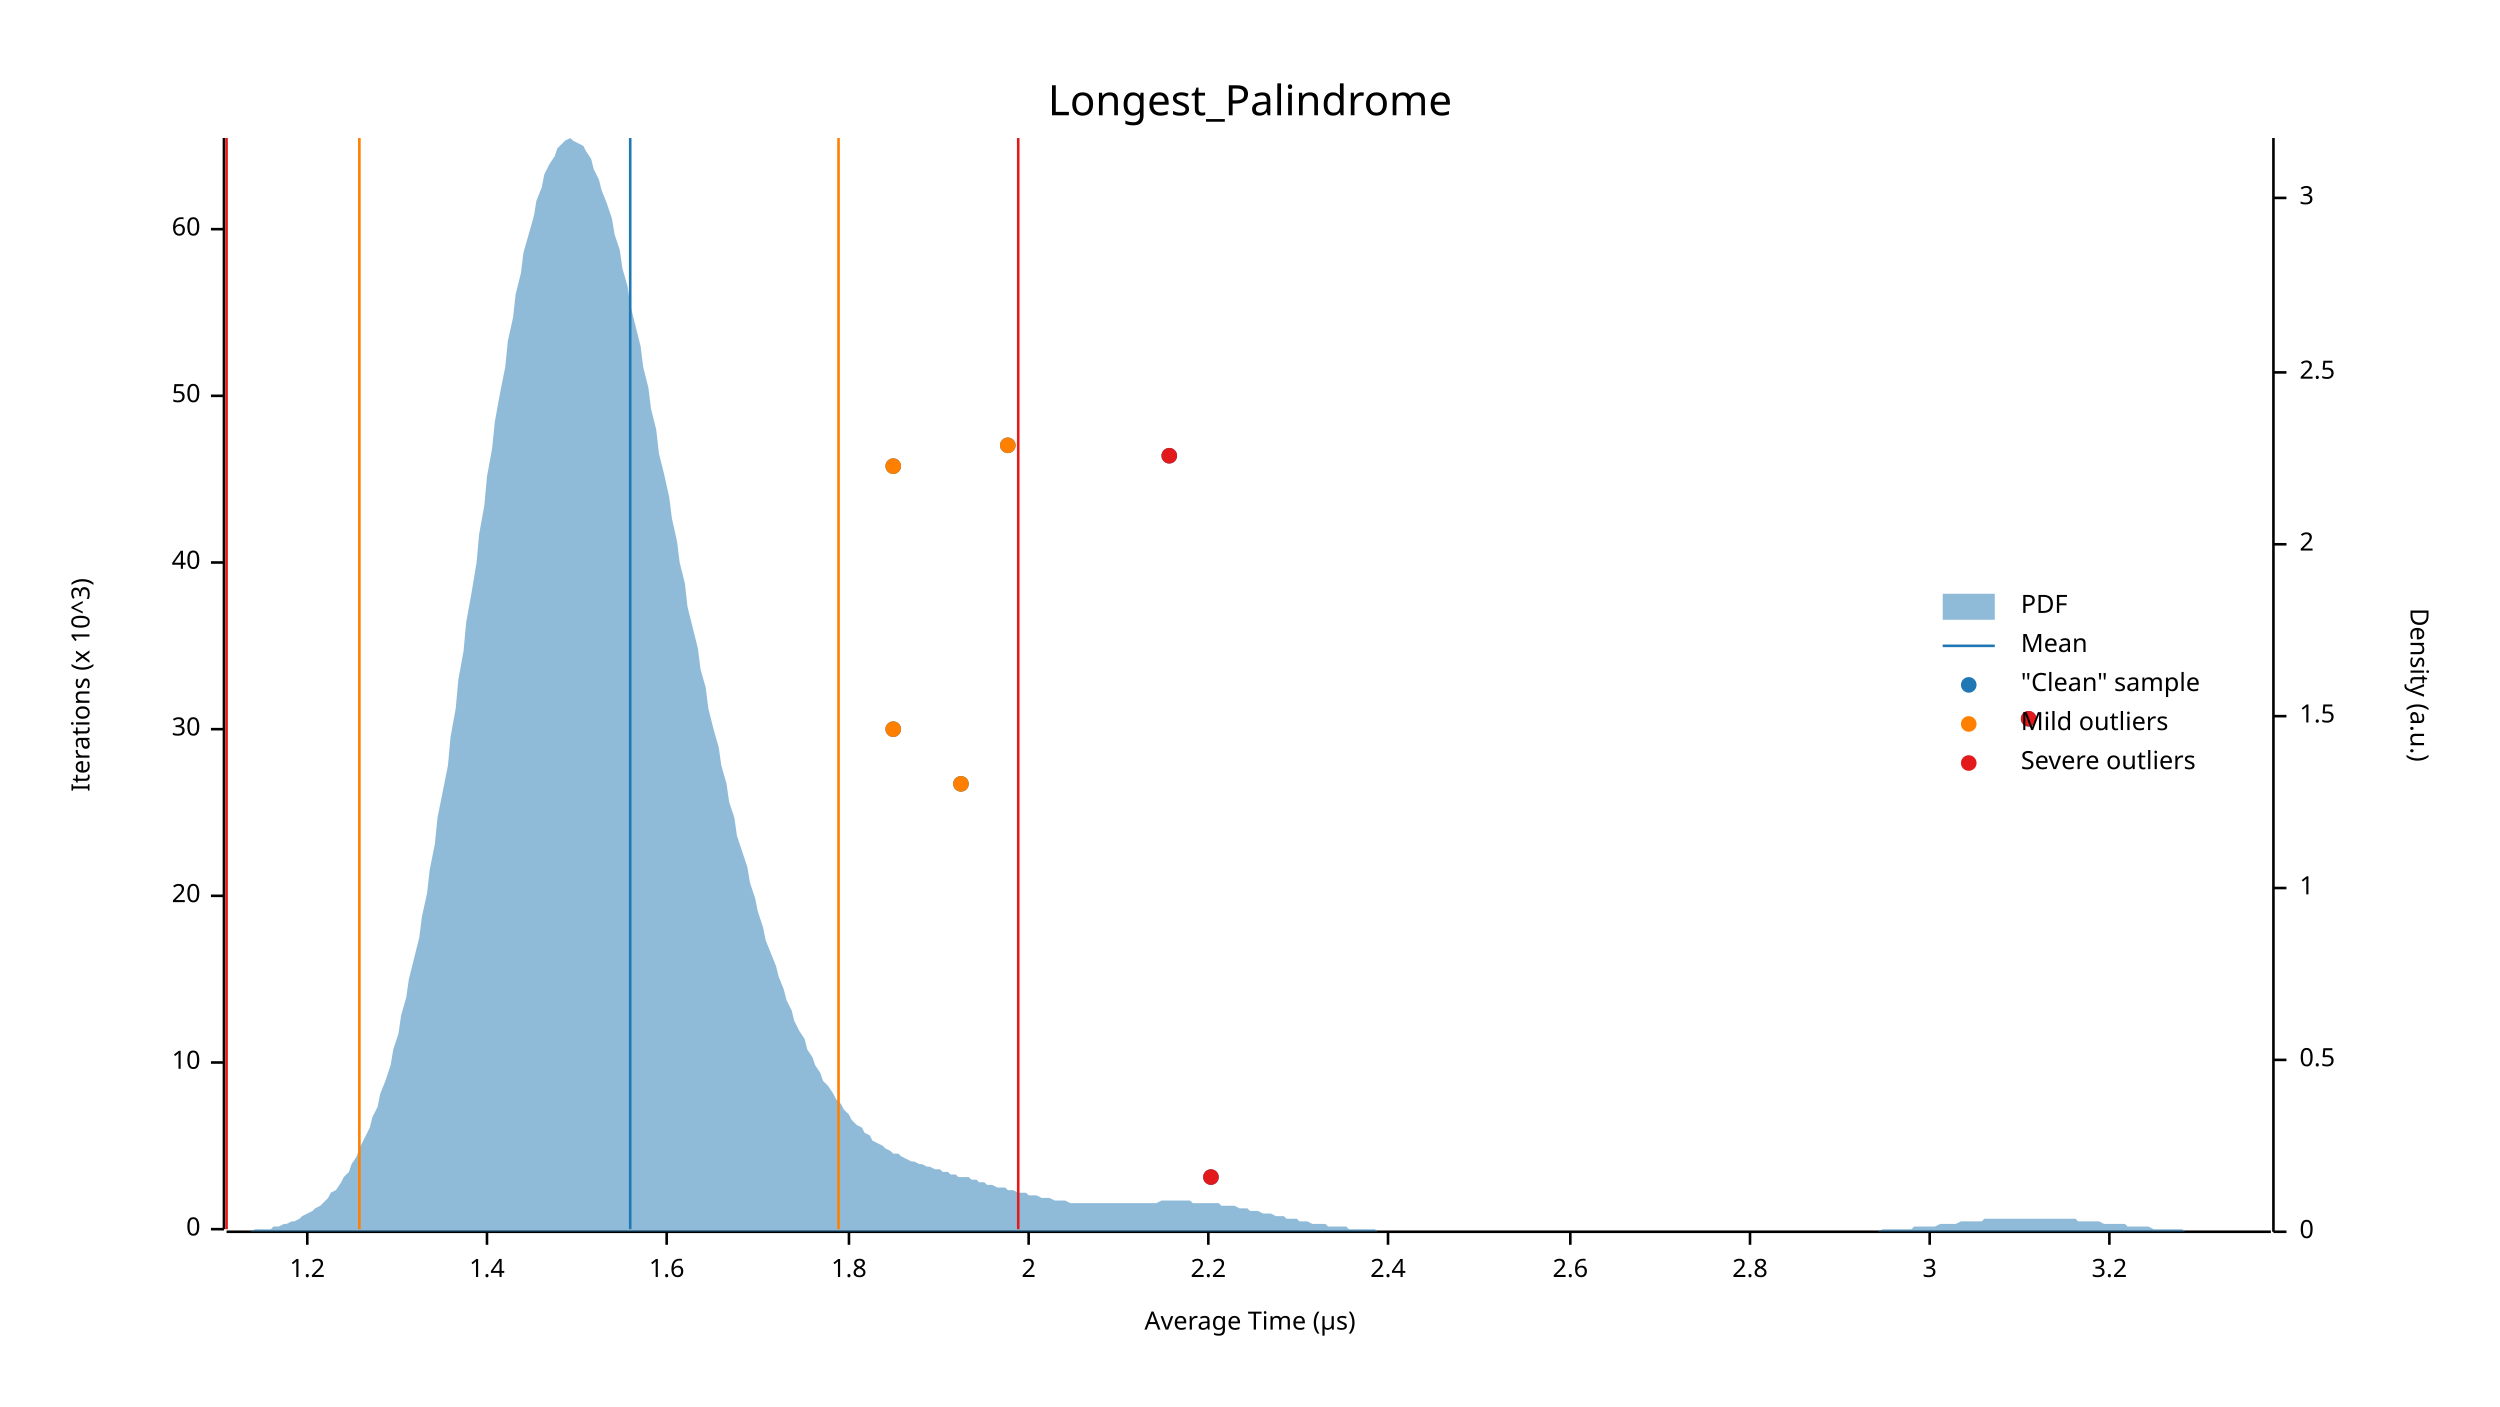
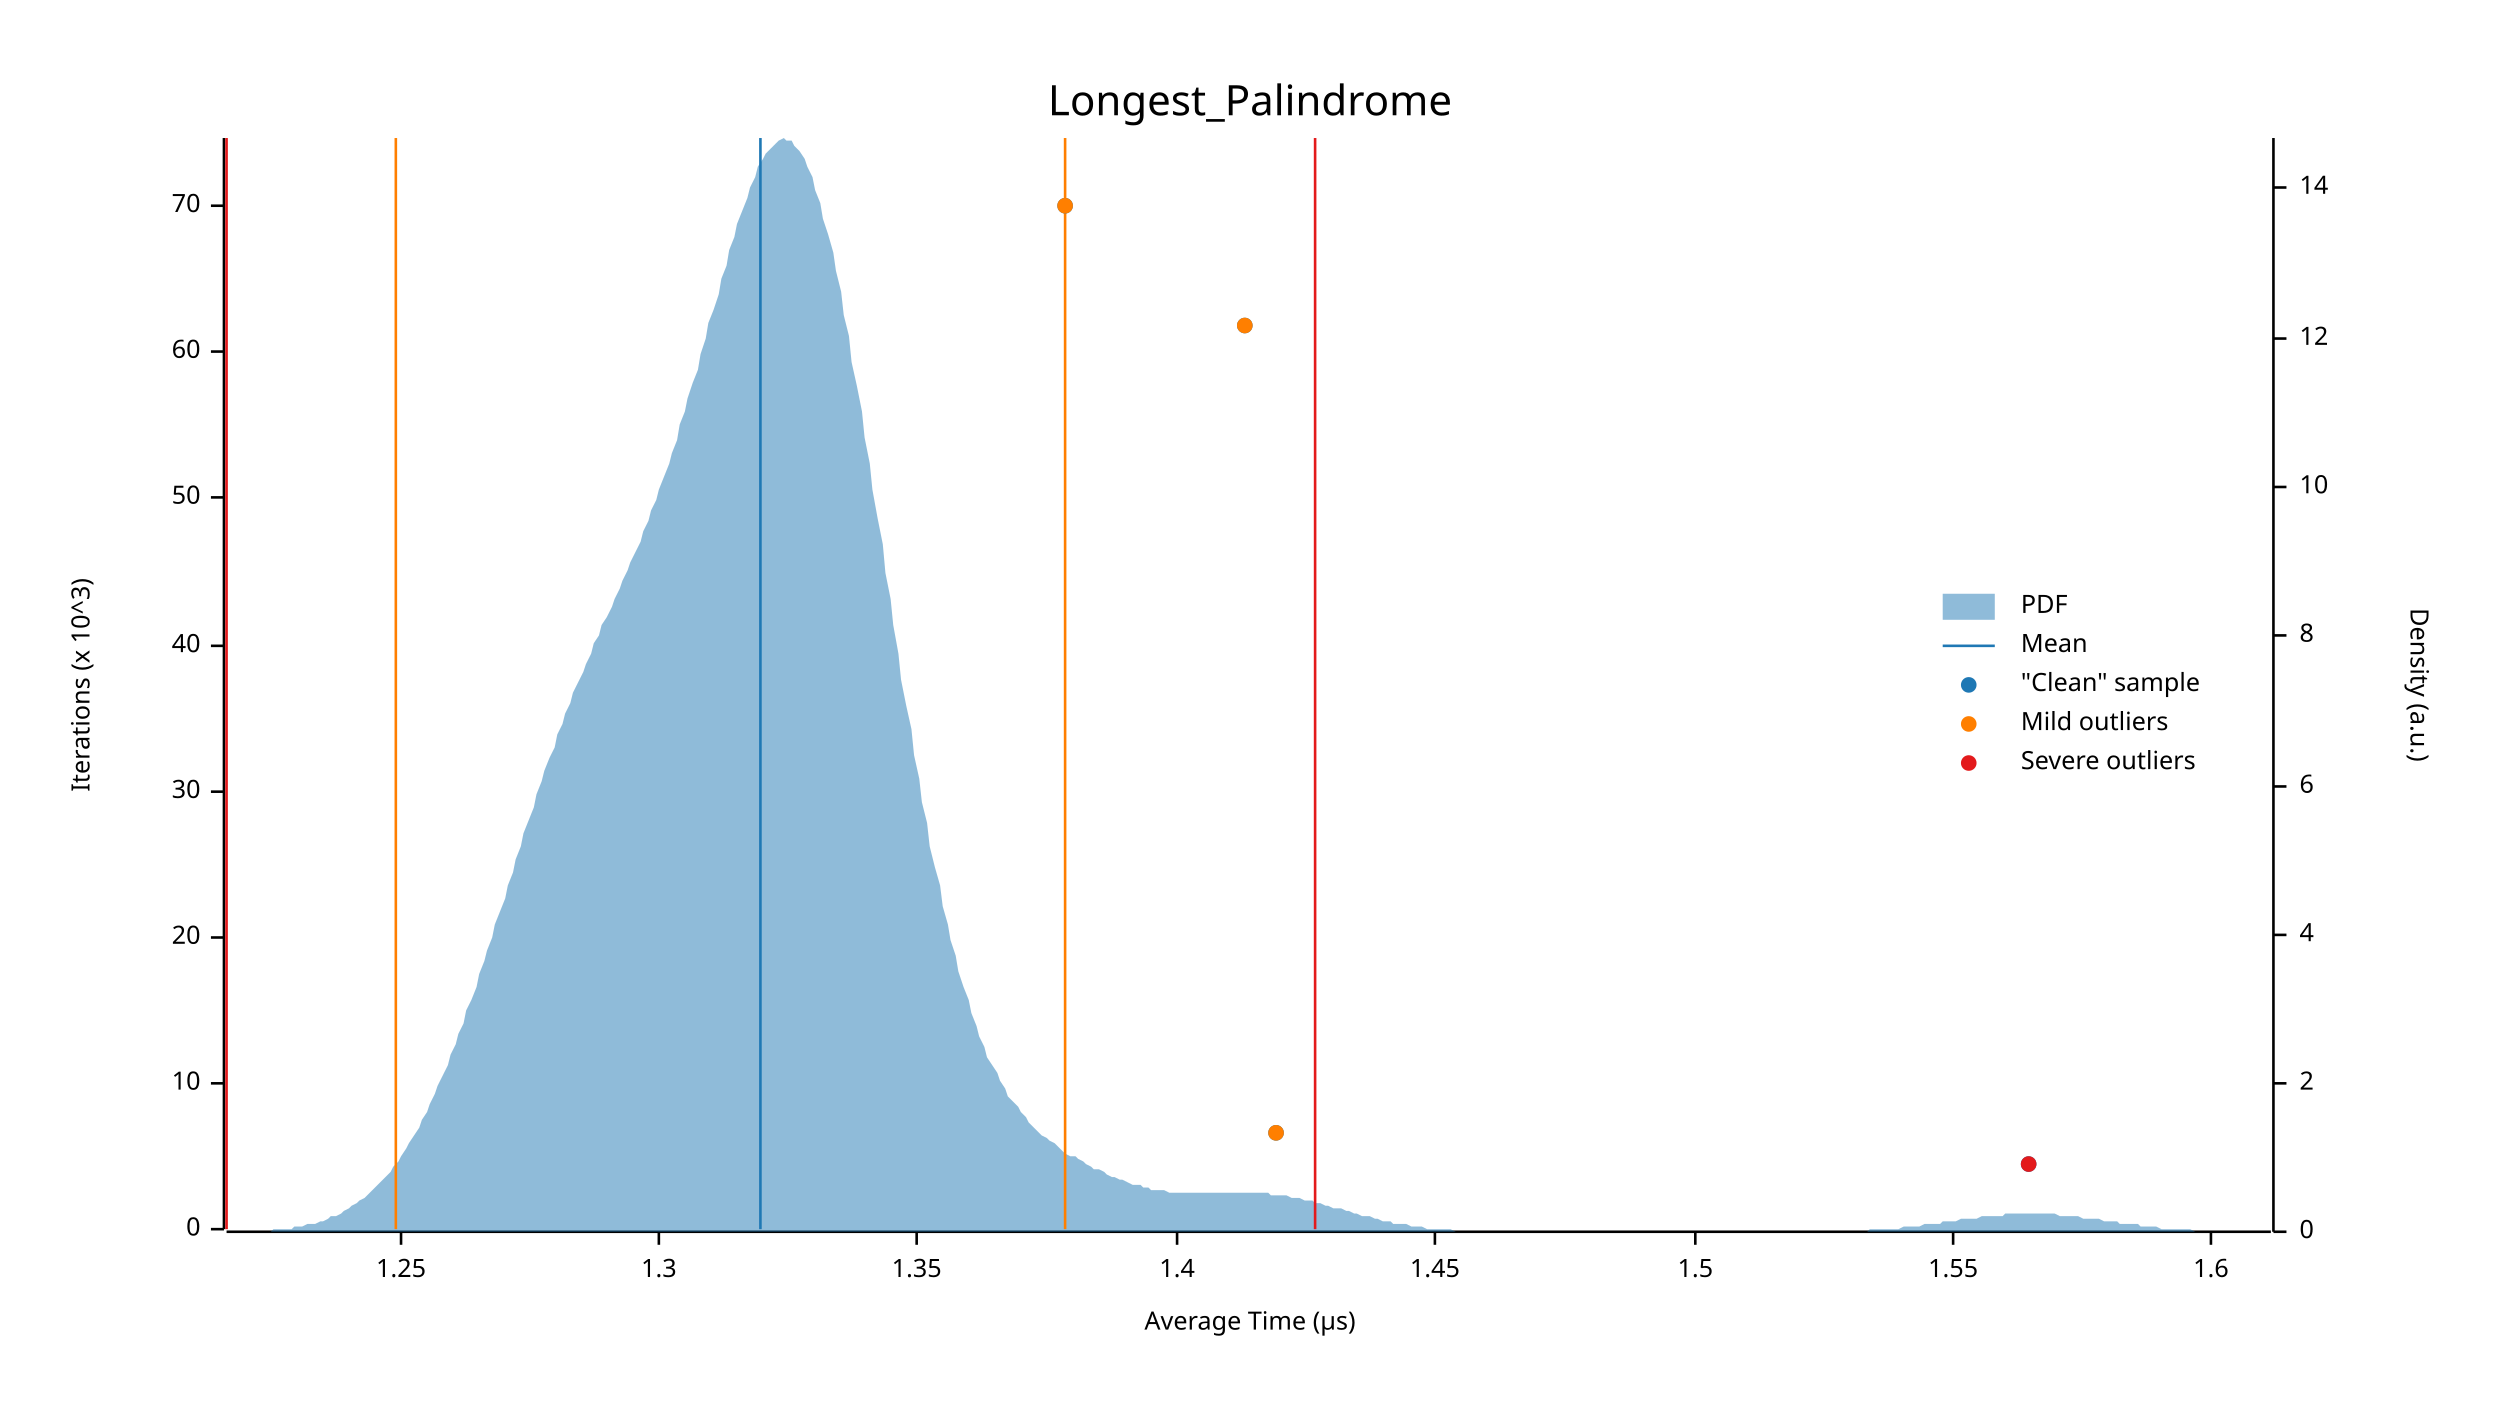
<svg xmlns="http://www.w3.org/2000/svg" width="960" height="540" viewBox="0 0 960 540">
  <text x="480" y="32" dy="0.76em" text-anchor="middle" font-family="sans-serif" font-size="16.129" opacity="1" fill="#000000">
Longest_Palindrome
</text>
  <text x="27" y="263" dy="0.76em" text-anchor="middle" font-family="sans-serif" font-size="9.677" opacity="1" fill="#000000" transform="rotate(270, 27, 263)">
Iterations (x 10^3)
</text>
  <text x="480" y="513" dy="-0.5ex" text-anchor="middle" font-family="sans-serif" font-size="9.677" opacity="1" fill="#000000">
Average Time (µs)
</text>
  <polyline fill="none" opacity="1" stroke="#000000" stroke-width="1" points="86,53 86,472 " />
  <text x="77" y="472" dy="0.5ex" text-anchor="end" font-family="sans-serif" font-size="9.677" opacity="1" fill="#000000">
0
</text>
  <polyline fill="none" opacity="1" stroke="#000000" stroke-width="1" points="81,472 86,472 " />
-   <text x="77" y="408" dy="0.5ex" text-anchor="end" font-family="sans-serif" font-size="9.677" opacity="1" fill="#000000">
+   <text x="77" y="416" dy="0.5ex" text-anchor="end" font-family="sans-serif" font-size="9.677" opacity="1" fill="#000000">
10
</text>
-   <polyline fill="none" opacity="1" stroke="#000000" stroke-width="1" points="81,408 86,408 " />
-   <text x="77" y="344" dy="0.5ex" text-anchor="end" font-family="sans-serif" font-size="9.677" opacity="1" fill="#000000">
+   <polyline fill="none" opacity="1" stroke="#000000" stroke-width="1" points="81,416 86,416 " />
+   <text x="77" y="360" dy="0.5ex" text-anchor="end" font-family="sans-serif" font-size="9.677" opacity="1" fill="#000000">
20
</text>
-   <polyline fill="none" opacity="1" stroke="#000000" stroke-width="1" points="81,344 86,344 " />
-   <text x="77" y="280" dy="0.5ex" text-anchor="end" font-family="sans-serif" font-size="9.677" opacity="1" fill="#000000">
+   <polyline fill="none" opacity="1" stroke="#000000" stroke-width="1" points="81,360 86,360 " />
+   <text x="77" y="304" dy="0.5ex" text-anchor="end" font-family="sans-serif" font-size="9.677" opacity="1" fill="#000000">
30
</text>
-   <polyline fill="none" opacity="1" stroke="#000000" stroke-width="1" points="81,280 86,280 " />
-   <text x="77" y="216" dy="0.5ex" text-anchor="end" font-family="sans-serif" font-size="9.677" opacity="1" fill="#000000">
+   <polyline fill="none" opacity="1" stroke="#000000" stroke-width="1" points="81,304 86,304 " />
+   <text x="77" y="248" dy="0.5ex" text-anchor="end" font-family="sans-serif" font-size="9.677" opacity="1" fill="#000000">
40
</text>
-   <polyline fill="none" opacity="1" stroke="#000000" stroke-width="1" points="81,216 86,216 " />
-   <text x="77" y="152" dy="0.5ex" text-anchor="end" font-family="sans-serif" font-size="9.677" opacity="1" fill="#000000">
+   <polyline fill="none" opacity="1" stroke="#000000" stroke-width="1" points="81,248 86,248 " />
+   <text x="77" y="191" dy="0.5ex" text-anchor="end" font-family="sans-serif" font-size="9.677" opacity="1" fill="#000000">
50
</text>
-   <polyline fill="none" opacity="1" stroke="#000000" stroke-width="1" points="81,152 86,152 " />
-   <text x="77" y="88" dy="0.5ex" text-anchor="end" font-family="sans-serif" font-size="9.677" opacity="1" fill="#000000">
+   <polyline fill="none" opacity="1" stroke="#000000" stroke-width="1" points="81,191 86,191 " />
+   <text x="77" y="135" dy="0.5ex" text-anchor="end" font-family="sans-serif" font-size="9.677" opacity="1" fill="#000000">
60
</text>
-   <polyline fill="none" opacity="1" stroke="#000000" stroke-width="1" points="81,88 86,88 " />
+   <polyline fill="none" opacity="1" stroke="#000000" stroke-width="1" points="81,135 86,135 " />
+   <text x="77" y="79" dy="0.5ex" text-anchor="end" font-family="sans-serif" font-size="9.677" opacity="1" fill="#000000">
+ 70
+ </text>
+   <polyline fill="none" opacity="1" stroke="#000000" stroke-width="1" points="81,79 86,79 " />
  <polyline fill="none" opacity="1" stroke="#000000" stroke-width="1" points="87,473 872,473 " />
-   <text x="118" y="483" dy="0.76em" text-anchor="middle" font-family="sans-serif" font-size="9.677" opacity="1" fill="#000000">
- 1.2
+   <text x="154" y="483" dy="0.76em" text-anchor="middle" font-family="sans-serif" font-size="9.677" opacity="1" fill="#000000">
+ 1.25
</text>
-   <polyline fill="none" opacity="1" stroke="#000000" stroke-width="1" points="118,473 118,478 " />
-   <text x="187" y="483" dy="0.76em" text-anchor="middle" font-family="sans-serif" font-size="9.677" opacity="1" fill="#000000">
+   <polyline fill="none" opacity="1" stroke="#000000" stroke-width="1" points="154,473 154,478 " />
+   <text x="253" y="483" dy="0.76em" text-anchor="middle" font-family="sans-serif" font-size="9.677" opacity="1" fill="#000000">
+ 1.3
+ </text>
+   <polyline fill="none" opacity="1" stroke="#000000" stroke-width="1" points="253,473 253,478 " />
+   <text x="352" y="483" dy="0.76em" text-anchor="middle" font-family="sans-serif" font-size="9.677" opacity="1" fill="#000000">
+ 1.35
+ </text>
+   <polyline fill="none" opacity="1" stroke="#000000" stroke-width="1" points="352,473 352,478 " />
+   <text x="452" y="483" dy="0.76em" text-anchor="middle" font-family="sans-serif" font-size="9.677" opacity="1" fill="#000000">
1.4
</text>
-   <polyline fill="none" opacity="1" stroke="#000000" stroke-width="1" points="187,473 187,478 " />
-   <text x="256" y="483" dy="0.76em" text-anchor="middle" font-family="sans-serif" font-size="9.677" opacity="1" fill="#000000">
+   <polyline fill="none" opacity="1" stroke="#000000" stroke-width="1" points="452,473 452,478 " />
+   <text x="551" y="483" dy="0.76em" text-anchor="middle" font-family="sans-serif" font-size="9.677" opacity="1" fill="#000000">
+ 1.45
+ </text>
+   <polyline fill="none" opacity="1" stroke="#000000" stroke-width="1" points="551,473 551,478 " />
+   <text x="651" y="483" dy="0.76em" text-anchor="middle" font-family="sans-serif" font-size="9.677" opacity="1" fill="#000000">
+ 1.5
+ </text>
+   <polyline fill="none" opacity="1" stroke="#000000" stroke-width="1" points="651,473 651,478 " />
+   <text x="750" y="483" dy="0.76em" text-anchor="middle" font-family="sans-serif" font-size="9.677" opacity="1" fill="#000000">
+ 1.55
+ </text>
+   <polyline fill="none" opacity="1" stroke="#000000" stroke-width="1" points="750,473 750,478 " />
+   <text x="849" y="483" dy="0.76em" text-anchor="middle" font-family="sans-serif" font-size="9.677" opacity="1" fill="#000000">
1.6
</text>
-   <polyline fill="none" opacity="1" stroke="#000000" stroke-width="1" points="256,473 256,478 " />
-   <text x="326" y="483" dy="0.76em" text-anchor="middle" font-family="sans-serif" font-size="9.677" opacity="1" fill="#000000">
- 1.8
- </text>
-   <polyline fill="none" opacity="1" stroke="#000000" stroke-width="1" points="326,473 326,478 " />
-   <text x="395" y="483" dy="0.76em" text-anchor="middle" font-family="sans-serif" font-size="9.677" opacity="1" fill="#000000">
- 2
- </text>
-   <polyline fill="none" opacity="1" stroke="#000000" stroke-width="1" points="395,473 395,478 " />
-   <text x="464" y="483" dy="0.76em" text-anchor="middle" font-family="sans-serif" font-size="9.677" opacity="1" fill="#000000">
- 2.2
- </text>
-   <polyline fill="none" opacity="1" stroke="#000000" stroke-width="1" points="464,473 464,478 " />
-   <text x="533" y="483" dy="0.76em" text-anchor="middle" font-family="sans-serif" font-size="9.677" opacity="1" fill="#000000">
- 2.4
- </text>
-   <polyline fill="none" opacity="1" stroke="#000000" stroke-width="1" points="533,473 533,478 " />
-   <text x="603" y="483" dy="0.76em" text-anchor="middle" font-family="sans-serif" font-size="9.677" opacity="1" fill="#000000">
- 2.6
- </text>
-   <polyline fill="none" opacity="1" stroke="#000000" stroke-width="1" points="603,473 603,478 " />
-   <text x="672" y="483" dy="0.76em" text-anchor="middle" font-family="sans-serif" font-size="9.677" opacity="1" fill="#000000">
- 2.8
- </text>
-   <polyline fill="none" opacity="1" stroke="#000000" stroke-width="1" points="672,473 672,478 " />
-   <text x="741" y="483" dy="0.76em" text-anchor="middle" font-family="sans-serif" font-size="9.677" opacity="1" fill="#000000">
- 3
- </text>
-   <polyline fill="none" opacity="1" stroke="#000000" stroke-width="1" points="741,473 741,478 " />
-   <text x="810" y="483" dy="0.76em" text-anchor="middle" font-family="sans-serif" font-size="9.677" opacity="1" fill="#000000">
- 3.2
- </text>
-   <polyline fill="none" opacity="1" stroke="#000000" stroke-width="1" points="810,473 810,478 " />
+   <polyline fill="none" opacity="1" stroke="#000000" stroke-width="1" points="849,473 849,478 " />
  <text x="933" y="263" dy="0.76em" text-anchor="middle" font-family="sans-serif" font-size="9.677" opacity="1" fill="#000000" transform="rotate(90, 933, 263)">
Density (a.u.)
</text>
  <polyline fill="none" opacity="1" stroke="#000000" stroke-width="1" points="873,53 873,473 " />
  <text x="883" y="473" dy="0.5ex" text-anchor="start" font-family="sans-serif" font-size="9.677" opacity="1" fill="#000000">
0
</text>
  <polyline fill="none" opacity="1" stroke="#000000" stroke-width="1" points="873,473 878,473 " />
-   <text x="883" y="407" dy="0.5ex" text-anchor="start" font-family="sans-serif" font-size="9.677" opacity="1" fill="#000000">
- 0.5
- </text>
-   <polyline fill="none" opacity="1" stroke="#000000" stroke-width="1" points="873,407 878,407 " />
-   <text x="883" y="341" dy="0.5ex" text-anchor="start" font-family="sans-serif" font-size="9.677" opacity="1" fill="#000000">
- 1
- </text>
-   <polyline fill="none" opacity="1" stroke="#000000" stroke-width="1" points="873,341 878,341 " />
-   <text x="883" y="275" dy="0.5ex" text-anchor="start" font-family="sans-serif" font-size="9.677" opacity="1" fill="#000000">
- 1.5
- </text>
-   <polyline fill="none" opacity="1" stroke="#000000" stroke-width="1" points="873,275 878,275 " />
-   <text x="883" y="209" dy="0.5ex" text-anchor="start" font-family="sans-serif" font-size="9.677" opacity="1" fill="#000000">
+   <text x="883" y="416" dy="0.5ex" text-anchor="start" font-family="sans-serif" font-size="9.677" opacity="1" fill="#000000">
2
</text>
-   <polyline fill="none" opacity="1" stroke="#000000" stroke-width="1" points="873,209 878,209 " />
-   <text x="883" y="143" dy="0.5ex" text-anchor="start" font-family="sans-serif" font-size="9.677" opacity="1" fill="#000000">
- 2.5
+   <polyline fill="none" opacity="1" stroke="#000000" stroke-width="1" points="873,416 878,416 " />
+   <text x="883" y="359" dy="0.5ex" text-anchor="start" font-family="sans-serif" font-size="9.677" opacity="1" fill="#000000">
+ 4
</text>
-   <polyline fill="none" opacity="1" stroke="#000000" stroke-width="1" points="873,143 878,143 " />
-   <text x="883" y="76" dy="0.5ex" text-anchor="start" font-family="sans-serif" font-size="9.677" opacity="1" fill="#000000">
- 3
+   <polyline fill="none" opacity="1" stroke="#000000" stroke-width="1" points="873,359 878,359 " />
+   <text x="883" y="302" dy="0.5ex" text-anchor="start" font-family="sans-serif" font-size="9.677" opacity="1" fill="#000000">
+ 6
</text>
-   <polyline fill="none" opacity="1" stroke="#000000" stroke-width="1" points="873,76 878,76 " />
-   <polygon opacity="0.5" fill="#1F78B4" points="87,473 88,473 90,473 91,473 93,473 94,473 96,473 98,472 99,472 101,472 102,472 104,472 105,471 107,471 109,470 110,470 112,469 113,469 115,468 116,467 118,466 120,465 121,464 123,463 124,462 126,460 127,458 129,457 131,454 132,452 134,450 135,447 137,444 138,441 140,437 142,433 143,429 145,425 146,420 148,415 150,409 151,403 153,397 154,390 156,383 157,376 159,368 161,360 162,352 164,343 165,334 167,324 168,314 170,304 172,294 173,283 175,272 176,261 178,250 179,239 181,228 183,216 184,205 186,194 187,183 189,172 190,162 192,151 194,141 195,131 197,122 198,113 200,105 201,97 203,90 205,83 206,77 208,72 209,67 211,63 213,60 214,57 216,55 217,54 219,53 220,54 222,55 224,56 225,58 227,61 228,65 230,69 231,73 233,78 235,84 236,90 238,96 239,103 241,110 242,117 244,125 246,133 247,141 249,149 250,157 252,165 253,174 255,182 257,191 258,199 260,208 261,216 263,224 264,233 266,241 268,249 269,257 271,264 272,272 274,280 276,287 277,294 279,301 280,308 282,314 283,321 285,327 287,333 288,339 290,345 291,350 293,356 294,361 296,366 298,371 299,375 301,380 302,384 304,388 305,392 307,396 309,399 310,403 312,406 313,409 315,412 316,415 318,417 320,420 321,422 323,424 324,426 326,428 327,430 329,432 331,433 332,435 334,436 335,438 337,439 339,440 340,441 342,442 343,443 345,443 346,444 348,445 350,446 351,446 353,447 354,447 356,448 357,448 359,449 361,449 362,450 364,450 365,451 367,451 368,452 370,452 372,452 373,453 375,453 376,454 378,454 379,455 381,455 383,456 384,456 386,456 387,457 389,457 391,458 392,458 394,458 395,459 397,459 398,459 400,460 402,460 403,460 405,461 406,461 408,461 409,461 411,462 413,462 414,462 416,462 417,462 419,462 420,462 422,462 424,462 425,462 427,462 428,462 430,462 431,462 433,462 435,462 436,462 438,462 439,462 441,462 442,462 444,462 446,461 447,461 449,461 450,461 452,461 454,461 455,461 457,461 458,462 460,462 461,462 463,462 465,462 466,462 468,462 469,463 471,463 472,463 474,463 476,464 477,464 479,464 480,465 482,465 483,465 485,466 487,466 488,466 490,467 491,467 493,467 494,468 496,468 498,468 499,469 501,469 502,469 504,470 505,470 507,470 509,470 510,471 512,471 513,471 515,471 517,471 518,472 520,472 521,472 523,472 524,472 526,472 528,472 529,473 531,473 532,473 534,473 535,473 537,473 539,473 540,473 542,473 543,473 545,473 546,473 548,473 550,473 551,473 553,473 554,473 556,473 557,473 559,473 561,473 562,473 564,473 565,473 567,473 568,473 570,473 572,473 573,473 575,473 576,473 578,473 580,473 581,473 583,473 584,473 586,473 587,473 589,473 591,473 592,473 594,473 595,473 597,473 598,473 600,473 602,473 603,473 605,473 606,473 608,473 609,473 611,473 613,473 614,473 616,473 617,473 619,473 620,473 622,473 624,473 625,473 627,473 628,473 630,473 632,473 633,473 635,473 636,473 638,473 639,473 641,473 643,473 644,473 646,473 647,473 649,473 650,473 652,473 654,473 655,473 657,473 658,473 660,473 661,473 663,473 665,473 666,473 668,473 669,473 671,473 672,473 674,473 676,473 677,473 679,473 680,473 682,473 683,473 685,473 687,473 688,473 690,473 691,473 693,473 695,473 696,473 698,473 699,473 701,473 702,473 704,473 706,473 707,473 709,473 710,473 712,473 713,473 715,473 717,473 718,473 720,473 721,473 723,472 724,472 726,472 728,472 729,472 731,472 732,472 734,472 735,471 737,471 739,471 740,471 742,471 743,471 745,470 746,470 748,470 750,470 751,470 753,469 754,469 756,469 758,469 759,469 761,469 762,468 764,468 765,468 767,468 769,468 770,468 772,468 773,468 775,468 776,468 778,468 780,468 781,468 783,468 784,468 786,468 787,468 789,468 791,468 792,468 794,468 795,468 797,468 798,469 800,469 802,469 803,469 805,469 806,469 808,470 809,470 811,470 813,470 814,470 816,470 817,471 819,471 821,471 822,471 824,471 825,471 827,472 828,472 830,472 832,472 833,472 835,472 836,472 838,472 839,473 841,473 843,473 844,473 846,473 847,473 849,473 850,473 852,473 854,473 855,473 857,473 858,473 860,473 861,473 863,473 865,473 866,473 868,473 869,473 871,473 873,473 873,473 87,473 " />
-   <polyline fill="none" opacity="1" stroke="#1F78B4" stroke-width="1" points="242,472 242,53 " />
-   <polyline fill="none" opacity="1" stroke="#FF7F00" stroke-width="1" points="138,472 138,53 " />
-   <polyline fill="none" opacity="1" stroke="#FF7F00" stroke-width="1" points="322,472 322,53 " />
+   <polyline fill="none" opacity="1" stroke="#000000" stroke-width="1" points="873,302 878,302 " />
+   <text x="883" y="244" dy="0.5ex" text-anchor="start" font-family="sans-serif" font-size="9.677" opacity="1" fill="#000000">
+ 8
+ </text>
+   <polyline fill="none" opacity="1" stroke="#000000" stroke-width="1" points="873,244 878,244 " />
+   <text x="883" y="187" dy="0.5ex" text-anchor="start" font-family="sans-serif" font-size="9.677" opacity="1" fill="#000000">
+ 10
+ </text>
+   <polyline fill="none" opacity="1" stroke="#000000" stroke-width="1" points="873,187 878,187 " />
+   <text x="883" y="130" dy="0.5ex" text-anchor="start" font-family="sans-serif" font-size="9.677" opacity="1" fill="#000000">
+ 12
+ </text>
+   <polyline fill="none" opacity="1" stroke="#000000" stroke-width="1" points="873,130 878,130 " />
+   <text x="883" y="72" dy="0.5ex" text-anchor="start" font-family="sans-serif" font-size="9.677" opacity="1" fill="#000000">
+ 14
+ </text>
+   <polyline fill="none" opacity="1" stroke="#000000" stroke-width="1" points="873,72 878,72 " />
+   <polygon opacity="0.5" fill="#1F78B4" points="87,473 88,473 90,473 91,473 93,473 94,473 96,473 98,473 99,473 101,473 102,473 104,473 105,472 107,472 109,472 110,472 112,472 113,471 115,471 116,471 118,470 120,470 121,470 123,469 124,469 126,468 127,467 129,467 131,466 132,465 134,464 135,463 137,462 138,461 140,460 142,458 143,457 145,455 146,454 148,452 150,450 151,448 153,446 154,444 156,441 157,439 159,436 161,433 162,430 164,427 165,424 167,420 168,417 170,413 172,409 173,405 175,401 176,397 178,393 179,388 181,384 183,379 184,374 186,369 187,365 189,360 190,355 192,350 194,345 195,340 197,335 198,330 200,325 201,320 203,315 205,310 206,305 208,300 209,296 211,291 213,287 214,282 216,278 217,274 219,270 220,266 222,262 224,258 225,255 227,251 228,247 230,244 231,240 233,237 235,233 236,230 238,226 239,223 241,219 242,216 244,212 246,208 247,204 249,200 250,196 252,192 253,188 255,183 257,178 258,174 260,169 261,163 263,158 264,153 266,147 268,142 269,136 271,130 272,124 274,119 276,113 277,107 279,102 280,96 282,91 283,86 285,81 287,76 288,72 290,68 291,64 293,61 294,59 296,57 298,55 299,54 301,53 302,54 304,54 305,56 307,58 309,61 310,64 312,68 313,73 315,78 316,84 318,90 320,97 321,104 323,112 324,121 326,129 327,139 329,148 331,158 332,168 334,178 335,188 337,199 339,209 340,220 342,230 343,240 345,251 346,261 348,271 350,280 351,290 353,299 354,308 356,316 357,325 359,333 361,340 362,348 364,355 365,361 367,367 368,373 370,379 372,384 373,389 375,394 376,398 378,402 379,406 381,409 383,412 384,415 386,418 387,421 389,423 391,425 392,427 394,429 395,431 397,433 398,434 400,436 402,437 403,438 405,439 406,440 408,442 409,443 411,444 413,444 414,445 416,446 417,447 419,448 420,449 422,449 424,450 425,451 427,452 428,452 430,453 431,453 433,454 435,455 436,455 438,455 439,456 441,456 442,457 444,457 446,457 447,457 449,458 450,458 452,458 454,458 455,458 457,458 458,458 460,458 461,458 463,458 465,458 466,458 468,458 469,458 471,458 472,458 474,458 476,458 477,458 479,458 480,458 482,458 483,458 485,458 487,458 488,459 490,459 491,459 493,459 494,459 496,460 498,460 499,460 501,461 502,461 504,461 505,462 507,462 509,463 510,463 512,464 513,464 515,464 517,465 518,465 520,466 521,466 523,467 524,467 526,467 528,468 529,468 531,469 532,469 534,469 535,470 537,470 539,470 540,470 542,471 543,471 545,471 546,471 548,472 550,472 551,472 553,472 554,472 556,472 557,472 559,473 561,473 562,473 564,473 565,473 567,473 568,473 570,473 572,473 573,473 575,473 576,473 578,473 580,473 581,473 583,473 584,473 586,473 587,473 589,473 591,473 592,473 594,473 595,473 597,473 598,473 600,473 602,473 603,473 605,473 606,473 608,473 609,473 611,473 613,473 614,473 616,473 617,473 619,473 620,473 622,473 624,473 625,473 627,473 628,473 630,473 632,473 633,473 635,473 636,473 638,473 639,473 641,473 643,473 644,473 646,473 647,473 649,473 650,473 652,473 654,473 655,473 657,473 658,473 660,473 661,473 663,473 665,473 666,473 668,473 669,473 671,473 672,473 674,473 676,473 677,473 679,473 680,473 682,473 683,473 685,473 687,473 688,473 690,473 691,473 693,473 695,473 696,473 698,473 699,473 701,473 702,473 704,473 706,473 707,473 709,473 710,473 712,473 713,473 715,473 717,473 718,472 720,472 721,472 723,472 724,472 726,472 728,472 729,472 731,471 732,471 734,471 735,471 737,471 739,470 740,470 742,470 743,470 745,470 746,469 748,469 750,469 751,469 753,468 754,468 756,468 758,468 759,468 761,467 762,467 764,467 765,467 767,467 769,467 770,466 772,466 773,466 775,466 776,466 778,466 780,466 781,466 783,466 784,466 786,466 787,466 789,466 791,467 792,467 794,467 795,467 797,467 798,467 800,468 802,468 803,468 805,468 806,468 808,469 809,469 811,469 813,469 814,470 816,470 817,470 819,470 821,470 822,471 824,471 825,471 827,471 828,471 830,472 832,472 833,472 835,472 836,472 838,472 839,472 841,472 843,473 844,473 846,473 847,473 849,473 850,473 852,473 854,473 855,473 857,473 858,473 860,473 861,473 863,473 865,473 866,473 868,473 869,473 871,473 873,473 873,473 87,473 " />
+   <polyline fill="none" opacity="1" stroke="#1F78B4" stroke-width="1" points="292,472 292,53 " />
+   <polyline fill="none" opacity="1" stroke="#FF7F00" stroke-width="1" points="152,472 152,53 " />
+   <polyline fill="none" opacity="1" stroke="#FF7F00" stroke-width="1" points="409,472 409,53 " />
  <polyline fill="none" opacity="1" stroke="#E31A1C" stroke-width="1" points="87,472 87,53 " />
-   <polyline fill="none" opacity="1" stroke="#E31A1C" stroke-width="1" points="391,472 391,53 " />
-   <circle cx="465" cy="452" r="3" opacity="1" fill="#1F78B4" stroke="none" stroke-width="1" />
-   <circle cx="369" cy="301" r="3" opacity="1" fill="#1F78B4" stroke="none" stroke-width="1" />
-   <circle cx="343" cy="280" r="3" opacity="1" fill="#1F78B4" stroke="none" stroke-width="1" />
-   <circle cx="779" cy="276" r="3" opacity="1" fill="#1F78B4" stroke="none" stroke-width="1" />
-   <circle cx="343" cy="179" r="3" opacity="1" fill="#1F78B4" stroke="none" stroke-width="1" />
-   <circle cx="449" cy="175" r="3" opacity="1" fill="#1F78B4" stroke="none" stroke-width="1" />
-   <circle cx="387" cy="171" r="3" opacity="1" fill="#1F78B4" stroke="none" stroke-width="1" />
-   <circle cx="369" cy="301" r="3" opacity="1" fill="#FF7F00" stroke="none" stroke-width="1" />
-   <circle cx="343" cy="280" r="3" opacity="1" fill="#FF7F00" stroke="none" stroke-width="1" />
-   <circle cx="343" cy="179" r="3" opacity="1" fill="#FF7F00" stroke="none" stroke-width="1" />
-   <circle cx="387" cy="171" r="3" opacity="1" fill="#FF7F00" stroke="none" stroke-width="1" />
-   <circle cx="465" cy="452" r="3" opacity="1" fill="#E31A1C" stroke="none" stroke-width="1" />
-   <circle cx="779" cy="276" r="3" opacity="1" fill="#E31A1C" stroke="none" stroke-width="1" />
-   <circle cx="449" cy="175" r="3" opacity="1" fill="#E31A1C" stroke="none" stroke-width="1" />
+   <polyline fill="none" opacity="1" stroke="#E31A1C" stroke-width="1" points="505,472 505,53 " />
+   <circle cx="779" cy="447" r="3" opacity="1" fill="#1F78B4" stroke="none" stroke-width="1" />
+   <circle cx="490" cy="435" r="3" opacity="1" fill="#1F78B4" stroke="none" stroke-width="1" />
+   <circle cx="478" cy="125" r="3" opacity="1" fill="#1F78B4" stroke="none" stroke-width="1" />
+   <circle cx="409" cy="79" r="3" opacity="1" fill="#1F78B4" stroke="none" stroke-width="1" />
+   <circle cx="490" cy="435" r="3" opacity="1" fill="#FF7F00" stroke="none" stroke-width="1" />
+   <circle cx="478" cy="125" r="3" opacity="1" fill="#FF7F00" stroke="none" stroke-width="1" />
+   <circle cx="409" cy="79" r="3" opacity="1" fill="#FF7F00" stroke="none" stroke-width="1" />
+   <circle cx="779" cy="447" r="3" opacity="1" fill="#E31A1C" stroke="none" stroke-width="1" />
  <text x="776" y="228" dy="0.76em" text-anchor="start" font-family="sans-serif" font-size="9.677" opacity="1" fill="#000000">
PDF
</text>
  <text x="776" y="243" dy="0.76em" text-anchor="start" font-family="sans-serif" font-size="9.677" opacity="1" fill="#000000">
Mean
</text>
  <text x="776" y="258" dy="0.76em" text-anchor="start" font-family="sans-serif" font-size="9.677" opacity="1" fill="#000000">
"Clean" sample
</text>
  <text x="776" y="273" dy="0.76em" text-anchor="start" font-family="sans-serif" font-size="9.677" opacity="1" fill="#000000">
Mild outliers
</text>
  <text x="776" y="288" dy="0.76em" text-anchor="start" font-family="sans-serif" font-size="9.677" opacity="1" fill="#000000">
Severe outliers
</text>
  <rect x="746" y="228" width="20" height="10" opacity="0.5" fill="#1F78B4" stroke="none" />
  <polyline fill="none" opacity="1" stroke="#1F78B4" stroke-width="1" points="746,248 766,248 " />
  <circle cx="756" cy="263" r="3" opacity="1" fill="#1F78B4" stroke="none" stroke-width="1" />
  <circle cx="756" cy="278" r="3" opacity="1" fill="#FF7F00" stroke="none" stroke-width="1" />
  <circle cx="756" cy="293" r="3" opacity="1" fill="#E31A1C" stroke="none" stroke-width="1" />
</svg>
